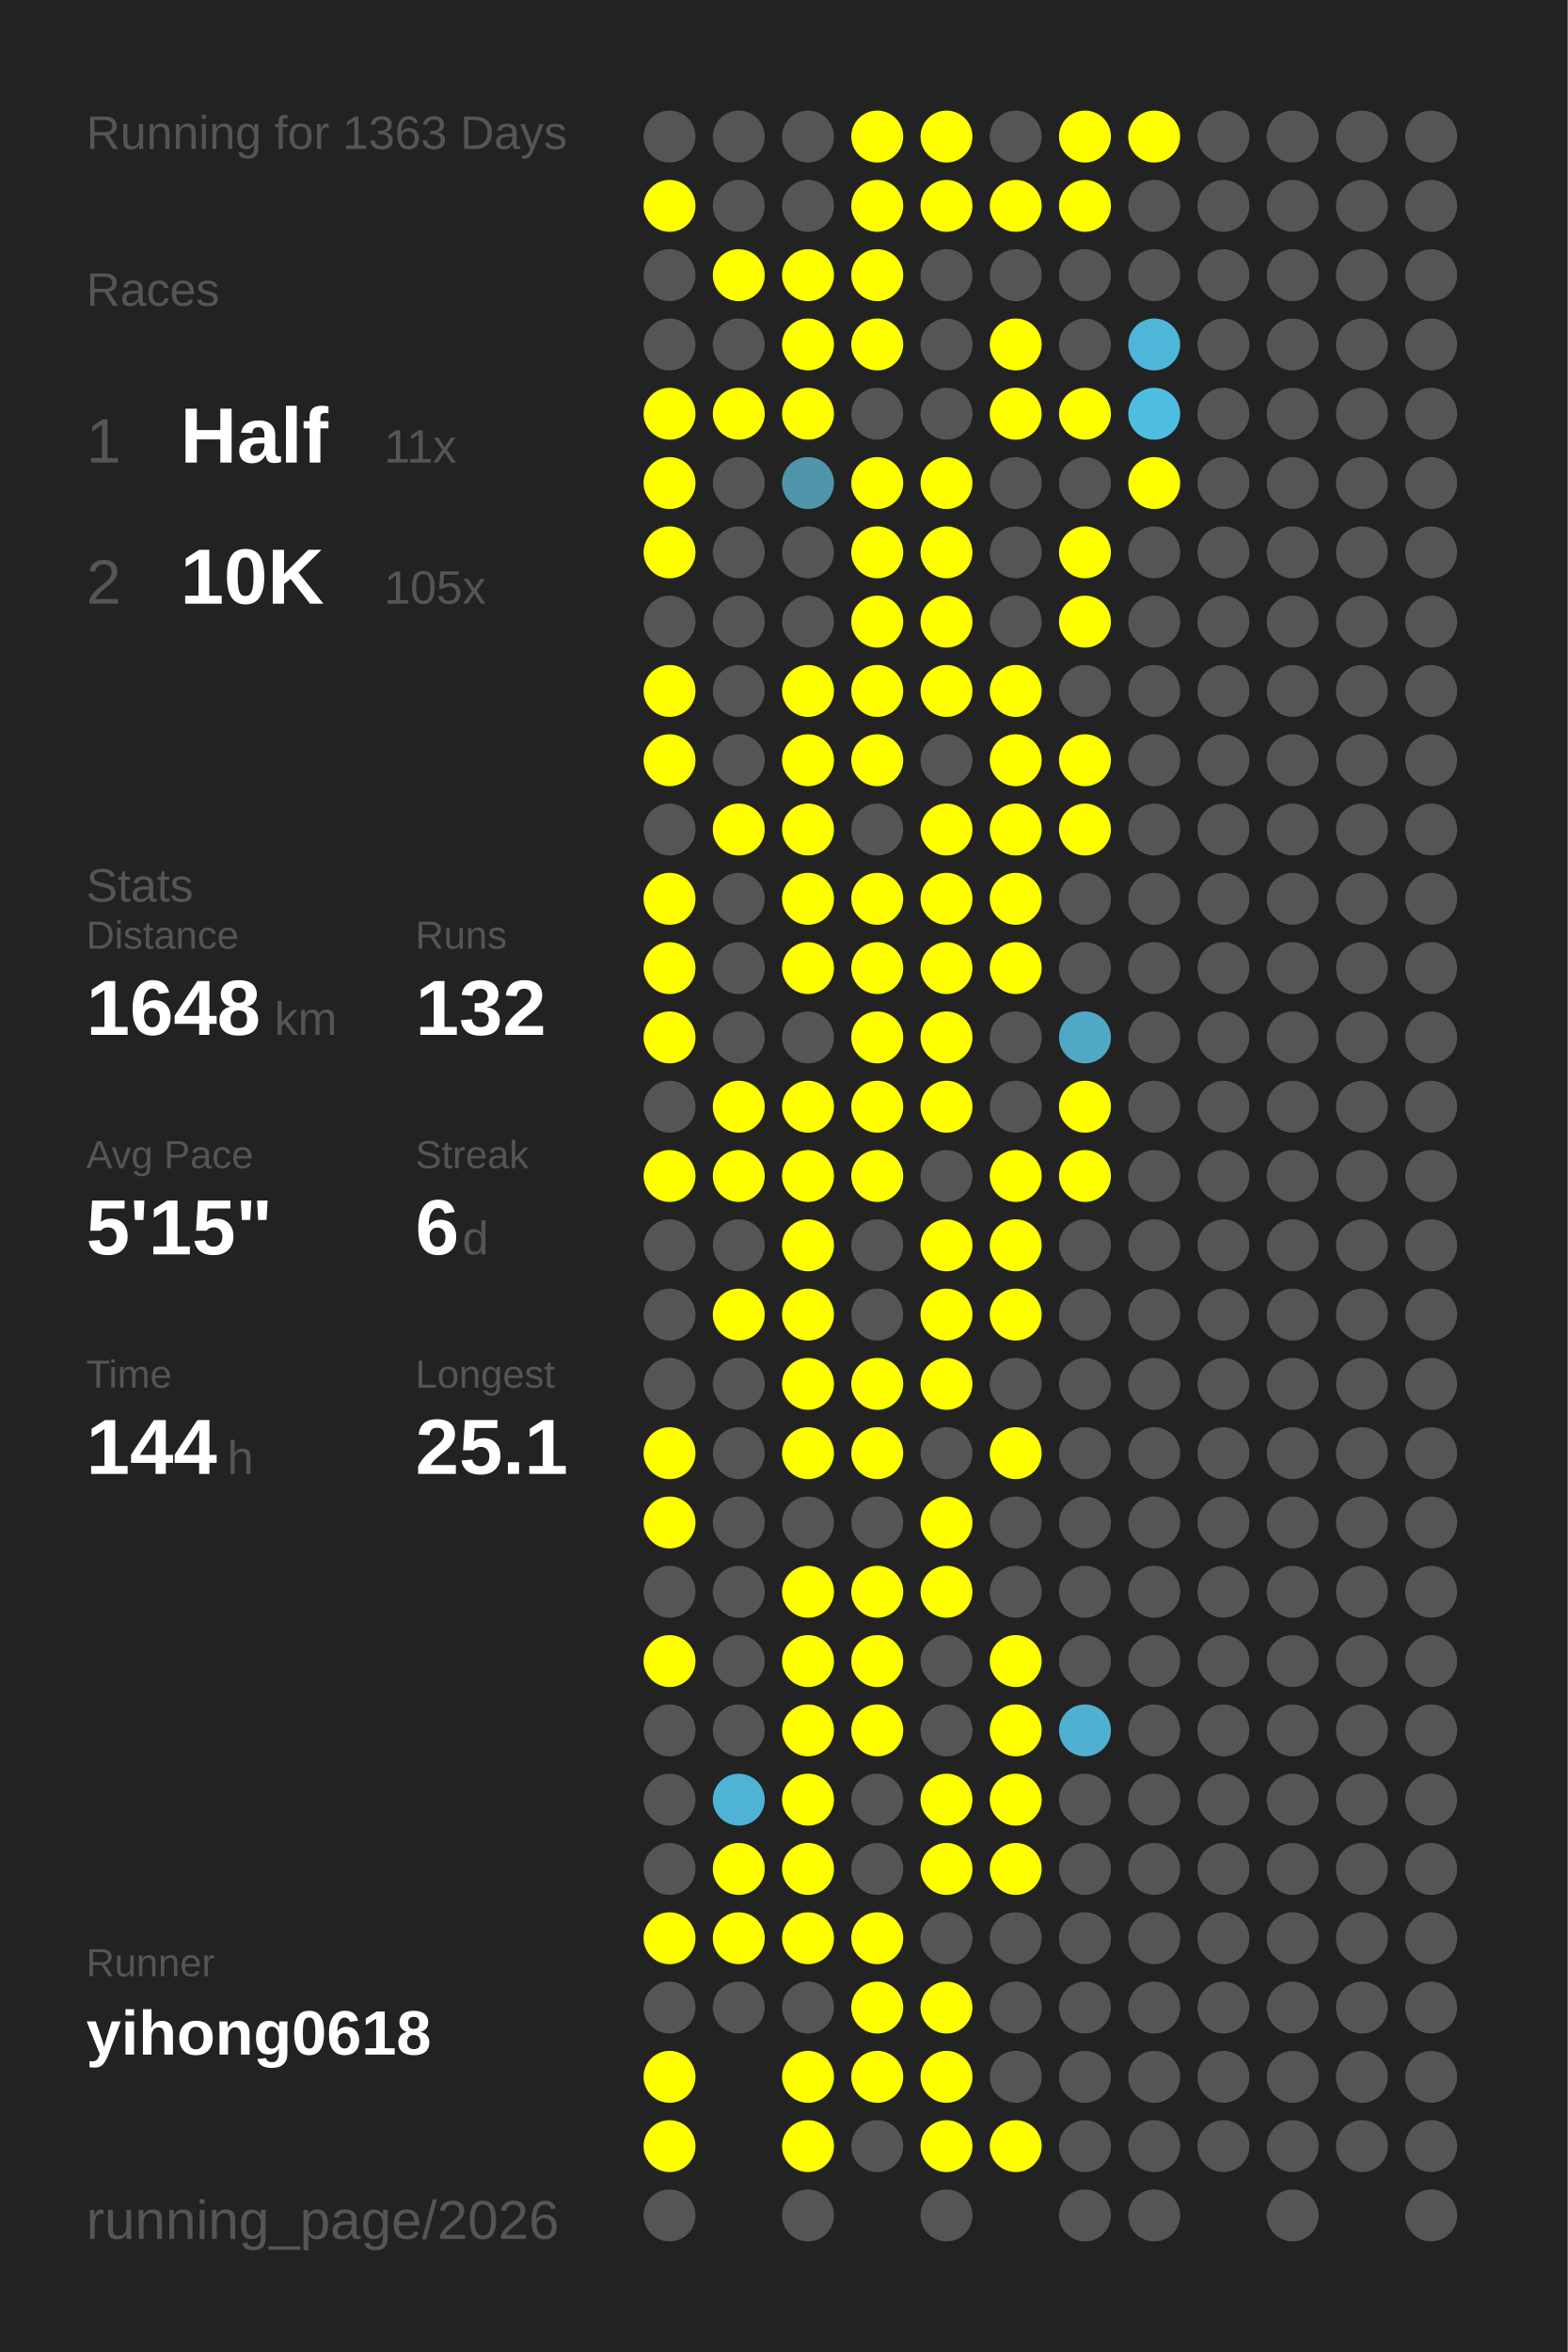
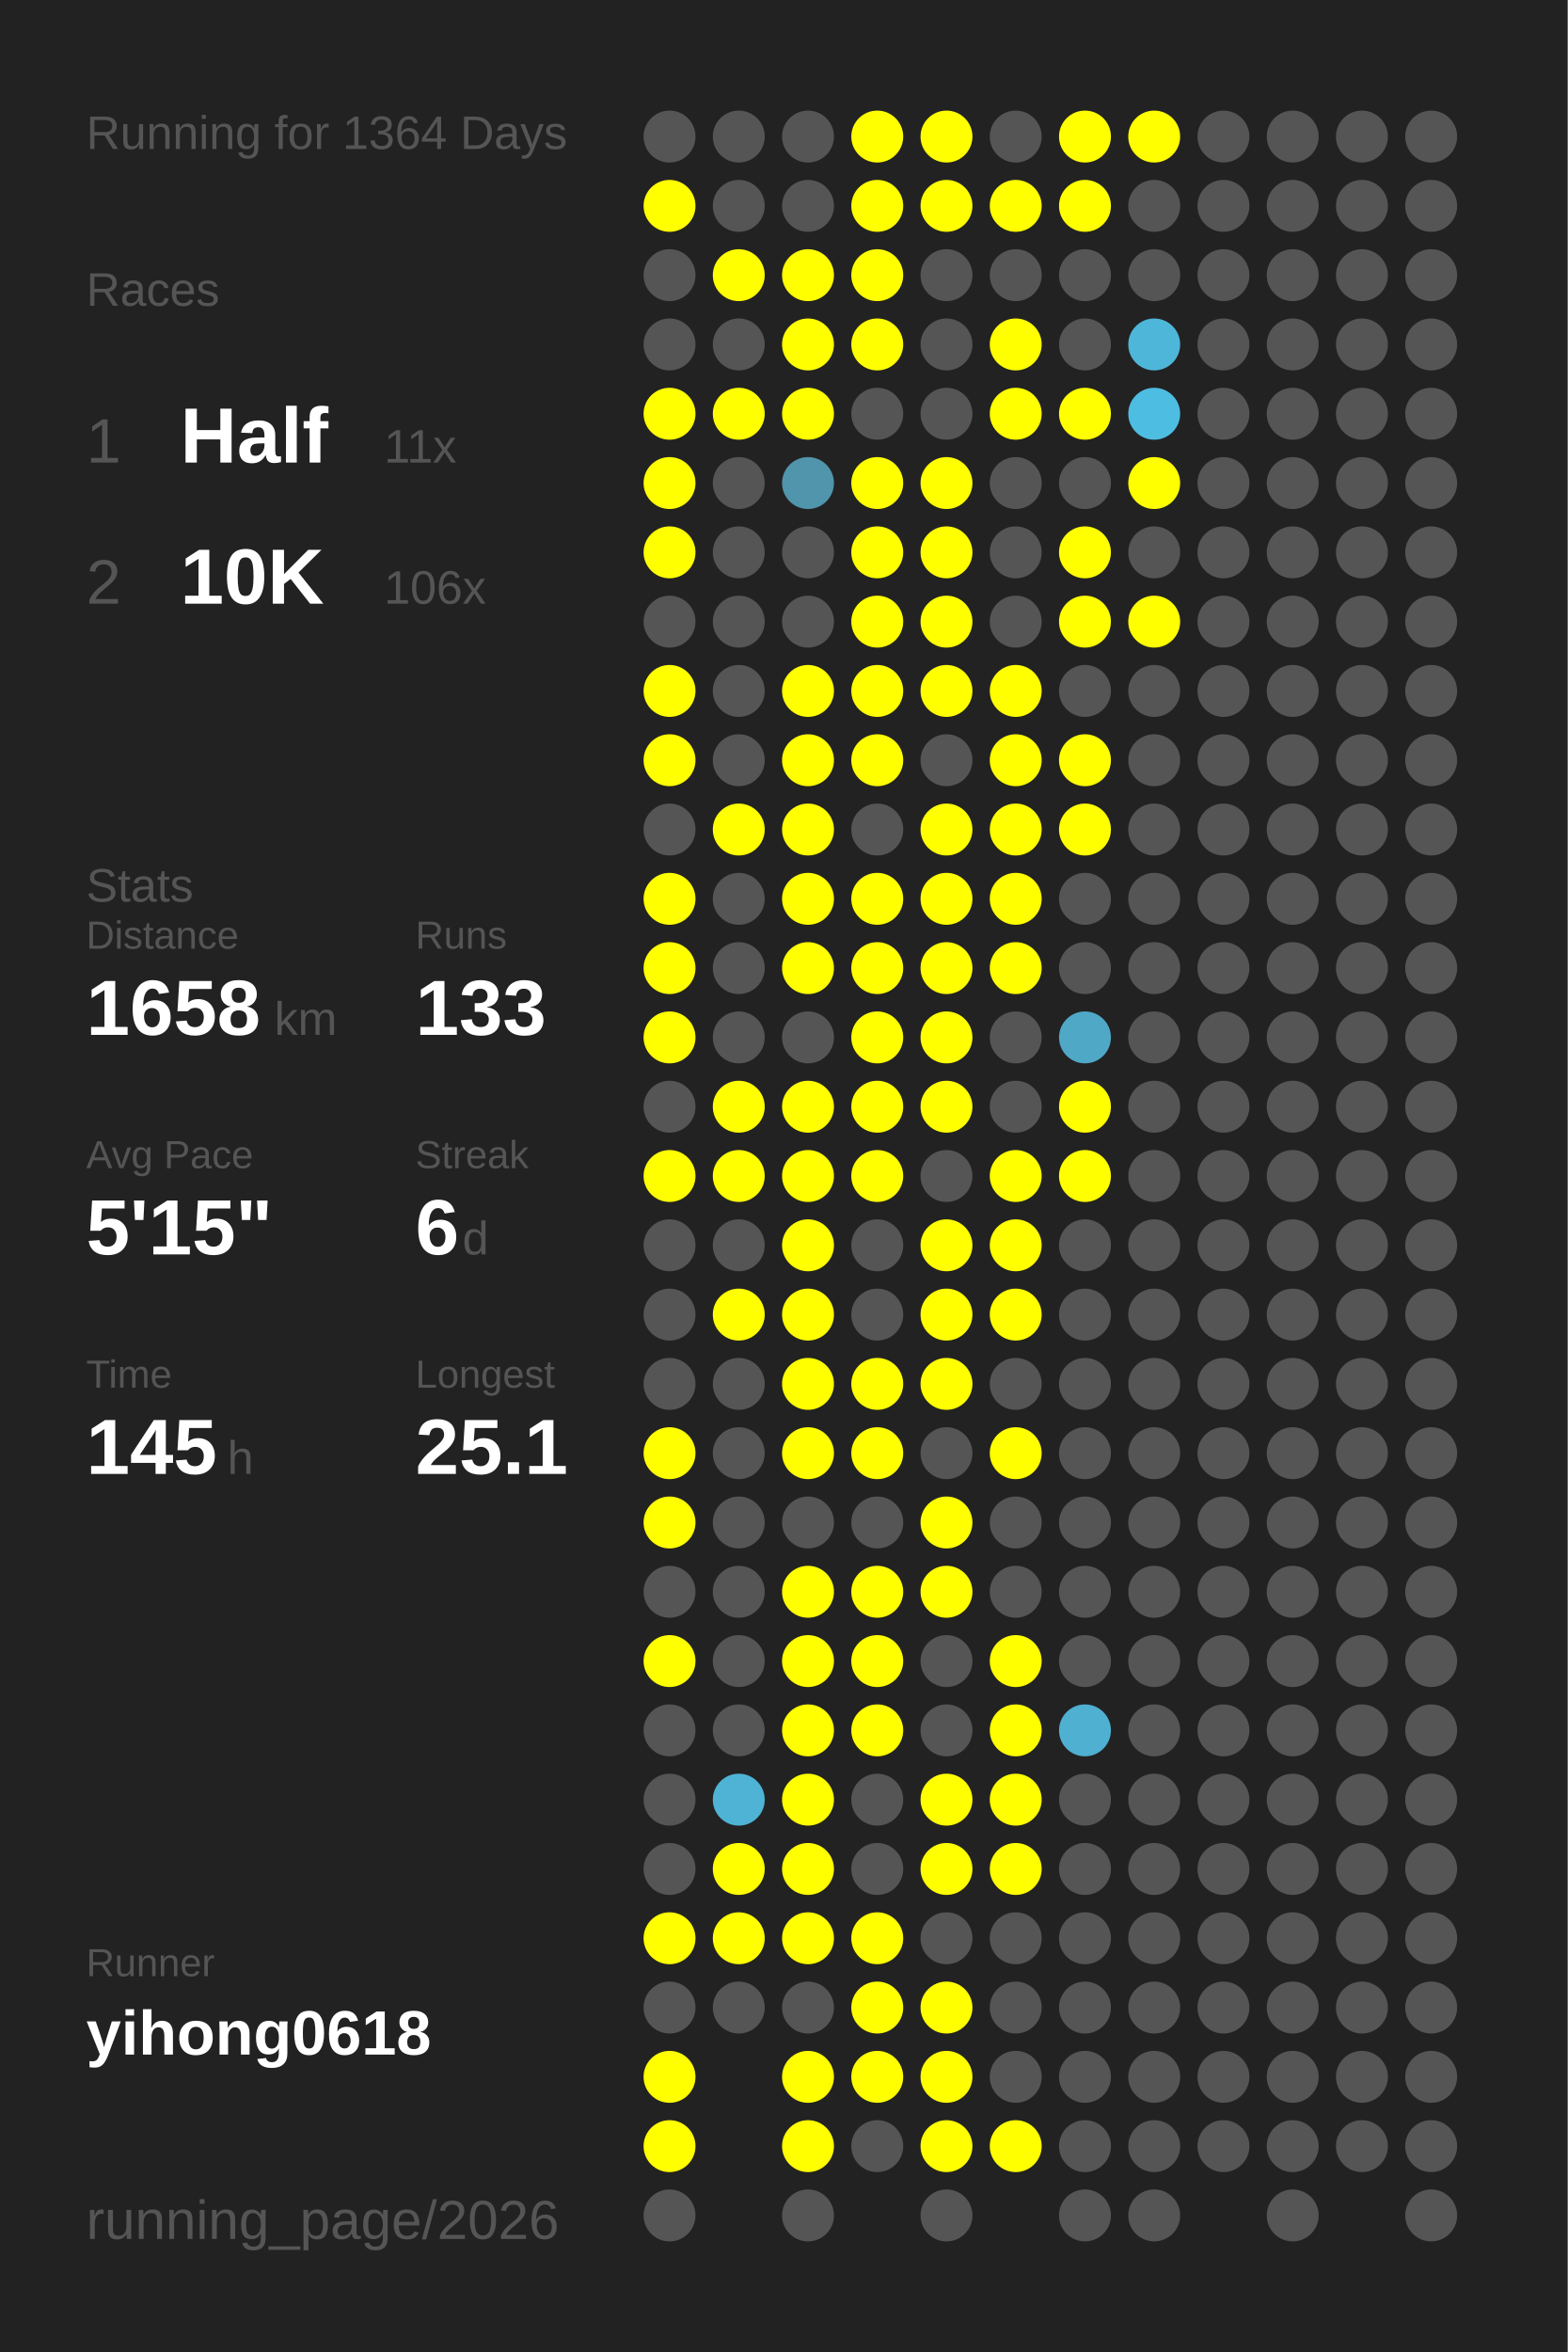
<svg xmlns="http://www.w3.org/2000/svg" baseProfile="full" height="300mm" version="1.1" viewBox="0,0,200,300" width="200mm">
  <defs />
  <rect fill="#222222" height="300" width="200" x="0" y="0" />
-   <text fill="#555555" style="font-size:6px; font-family:Arial;" x="11" y="19">Running for 1363 Days</text>
+   <text fill="#555555" style="font-size:6px; font-family:Arial;" x="11" y="19">Running for 1364 Days</text>
  <text fill="#555555" style="font-size:6px; font-family:Arial;" x="11" y="39">Races</text>
  <text fill="#555555" style="font-size:8px; font-family:Arial;" x="11" y="59">1</text>
  <text fill="#FFFFFF" style="font-size:10px; font-family:Arial; font-weight:bold;" x="23" y="59">Half</text>
  <text fill="#555555" style="font-size:6px; font-family:Arial;" x="49" y="59">11x</text>
  <text fill="#555555" style="font-size:8px; font-family:Arial;" x="11" y="77">2</text>
  <text fill="#FFFFFF" style="font-size:10px; font-family:Arial; font-weight:bold;" x="23" y="77">10K</text>
-   <text fill="#555555" style="font-size:6px; font-family:Arial;" x="49" y="77">105x</text>
+   <text fill="#555555" style="font-size:6px; font-family:Arial;" x="49" y="77">106x</text>
  <text fill="#555555" style="font-size:6px; font-family:Arial;" x="11" y="115">Stats</text>
  <text fill="#555555" style="font-size:5px; font-family:Arial;" x="11" y="121">Distance</text>
-   <text fill="#FFFFFF" style="font-size:10px; font-family:Arial; font-weight:bold;" x="11" y="132">1648</text>
+   <text fill="#FFFFFF" style="font-size:10px; font-family:Arial; font-weight:bold;" x="11" y="132">1658</text>
  <text fill="#555555" style="font-size:6px; font-family:Arial;" x="35" y="132">km</text>
  <text fill="#555555" style="font-size:5px; font-family:Arial;" x="53" y="121">Runs</text>
-   <text fill="#FFFFFF" style="font-size:10px; font-family:Arial; font-weight:bold;" x="53" y="132">132</text>
+   <text fill="#FFFFFF" style="font-size:10px; font-family:Arial; font-weight:bold;" x="53" y="132">133</text>
  <text fill="#555555" style="font-size:5px; font-family:Arial;" x="11" y="149">Avg Pace</text>
  <text fill="#FFFFFF" style="font-size:10px; font-family:Arial; font-weight:bold;" x="11" y="160">5'15"</text>
  <text fill="#555555" style="font-size:5px; font-family:Arial;" x="53" y="149">Streak</text>
  <text fill="#FFFFFF" style="font-size:10px; font-family:Arial; font-weight:bold;" x="53" y="160">6</text>
  <text fill="#555555" style="font-size:6px; font-family:Arial;" x="59" y="160">d</text>
  <text fill="#555555" style="font-size:5px; font-family:Arial;" x="11" y="177">Time</text>
-   <text fill="#FFFFFF" style="font-size:10px; font-family:Arial; font-weight:bold;" x="11" y="188">144</text>
+   <text fill="#FFFFFF" style="font-size:10px; font-family:Arial; font-weight:bold;" x="11" y="188">145</text>
  <text fill="#555555" style="font-size:6px; font-family:Arial;" x="29" y="188">h</text>
  <text fill="#555555" style="font-size:5px; font-family:Arial;" x="53" y="177">Longest</text>
  <text fill="#FFFFFF" style="font-size:10px; font-family:Arial; font-weight:bold;" x="53" y="188">25.1</text>
  <text fill="#555555" style="font-size:5px; font-family:Arial;" x="11" y="252.065">Runner</text>
  <text fill="#FFFFFF" style="font-size:8px; font-family:Arial; font-weight:bold;" x="11" y="262.065">yihong0618</text>
  <text fill="#555555" style="font-size:7px; font-family:Arial;" x="11" y="285.581">running_page/2026</text>
  <circle cx="85.417" cy="17.419" fill="#555555" r="3.312" />
  <circle cx="85.417" cy="26.258" fill="#FFFF00" r="3.312" />
  <circle cx="85.417" cy="35.097" fill="#555555" r="3.312" />
  <circle cx="85.417" cy="43.935" fill="#555555" r="3.312" />
  <circle cx="85.417" cy="52.774" fill="#FFFF00" r="3.312" />
  <circle cx="85.417" cy="61.613" fill="#FFFF00" r="3.312" />
  <circle cx="85.417" cy="70.452" fill="#FFFF00" r="3.312" />
  <circle cx="85.417" cy="79.29" fill="#555555" r="3.312" />
  <circle cx="85.417" cy="88.129" fill="#FFFF00" r="3.312" />
  <circle cx="85.417" cy="96.968" fill="#FFFF00" r="3.312" />
  <circle cx="85.417" cy="105.806" fill="#555555" r="3.312" />
  <circle cx="85.417" cy="114.645" fill="#FFFF00" r="3.312" />
  <circle cx="85.417" cy="123.484" fill="#FFFF00" r="3.312" />
  <circle cx="85.417" cy="132.323" fill="#FFFF00" r="3.312" />
  <circle cx="85.417" cy="141.161" fill="#555555" r="3.312" />
  <circle cx="85.417" cy="150" fill="#FFFF00" r="3.312" />
  <circle cx="85.417" cy="158.839" fill="#555555" r="3.312" />
  <circle cx="85.417" cy="167.677" fill="#555555" r="3.312" />
  <circle cx="85.417" cy="176.516" fill="#555555" r="3.312" />
  <circle cx="85.417" cy="185.355" fill="#FFFF00" r="3.312" />
  <circle cx="85.417" cy="194.194" fill="#FFFF00" r="3.312" />
  <circle cx="85.417" cy="203.032" fill="#555555" r="3.312" />
  <circle cx="85.417" cy="211.871" fill="#FFFF00" r="3.312" />
  <circle cx="85.417" cy="220.71" fill="#555555" r="3.312" />
  <circle cx="85.417" cy="229.548" fill="#555555" r="3.312" />
  <circle cx="85.417" cy="238.387" fill="#555555" r="3.312" />
  <circle cx="85.417" cy="247.226" fill="#FFFF00" r="3.312" />
  <circle cx="85.417" cy="256.065" fill="#555555" r="3.312" />
  <circle cx="85.417" cy="264.903" fill="#FFFF00" r="3.312" />
  <circle cx="85.417" cy="273.742" fill="#FFFF00" r="3.312" />
  <circle cx="85.417" cy="282.581" fill="#555555" r="3.312" />
  <circle cx="94.25" cy="17.419" fill="#555555" r="3.312" />
  <circle cx="94.25" cy="26.258" fill="#555555" r="3.312" />
  <circle cx="94.25" cy="35.097" fill="#FFFF00" r="3.312" />
  <circle cx="94.25" cy="43.935" fill="#555555" r="3.312" />
  <circle cx="94.25" cy="52.774" fill="#FFFF00" r="3.312" />
  <circle cx="94.25" cy="61.613" fill="#555555" r="3.312" />
  <circle cx="94.25" cy="70.452" fill="#555555" r="3.312" />
  <circle cx="94.25" cy="79.29" fill="#555555" r="3.312" />
  <circle cx="94.25" cy="88.129" fill="#555555" r="3.312" />
  <circle cx="94.25" cy="96.968" fill="#555555" r="3.312" />
  <circle cx="94.25" cy="105.806" fill="#FFFF00" r="3.312" />
  <circle cx="94.25" cy="114.645" fill="#555555" r="3.312" />
  <circle cx="94.25" cy="123.484" fill="#555555" r="3.312" />
  <circle cx="94.25" cy="132.323" fill="#555555" r="3.312" />
  <circle cx="94.25" cy="141.161" fill="#FFFF00" r="3.312" />
  <circle cx="94.25" cy="150" fill="#FFFF00" r="3.312" />
  <circle cx="94.25" cy="158.839" fill="#555555" r="3.312" />
  <circle cx="94.25" cy="167.677" fill="#FFFF00" r="3.312" />
  <circle cx="94.25" cy="176.516" fill="#555555" r="3.312" />
  <circle cx="94.25" cy="185.355" fill="#555555" r="3.312" />
  <circle cx="94.25" cy="194.194" fill="#555555" r="3.312" />
  <circle cx="94.25" cy="203.032" fill="#555555" r="3.312" />
  <circle cx="94.25" cy="211.871" fill="#555555" r="3.312" />
  <circle cx="94.25" cy="220.71" fill="#555555" r="3.312" />
  <circle cx="94.25" cy="229.548" fill="#4eb3d5" r="3.312" />
  <circle cx="94.25" cy="238.387" fill="#FFFF00" r="3.312" />
  <circle cx="94.25" cy="247.226" fill="#FFFF00" r="3.312" />
  <circle cx="94.25" cy="256.065" fill="#555555" r="3.312" />
  <circle cx="103.083" cy="17.419" fill="#555555" r="3.312" />
  <circle cx="103.083" cy="26.258" fill="#555555" r="3.312" />
  <circle cx="103.083" cy="35.097" fill="#FFFF00" r="3.312" />
  <circle cx="103.083" cy="43.935" fill="#FFFF00" r="3.312" />
  <circle cx="103.083" cy="52.774" fill="#FFFF00" r="3.312" />
  <circle cx="103.083" cy="61.613" fill="#5095ac" r="3.312" />
  <circle cx="103.083" cy="70.452" fill="#555555" r="3.312" />
  <circle cx="103.083" cy="79.29" fill="#555555" r="3.312" />
  <circle cx="103.083" cy="88.129" fill="#FFFF00" r="3.312" />
  <circle cx="103.083" cy="96.968" fill="#FFFF00" r="3.312" />
  <circle cx="103.083" cy="105.806" fill="#FFFF00" r="3.312" />
  <circle cx="103.083" cy="114.645" fill="#FFFF00" r="3.312" />
  <circle cx="103.083" cy="123.484" fill="#FFFF00" r="3.312" />
  <circle cx="103.083" cy="132.323" fill="#555555" r="3.312" />
  <circle cx="103.083" cy="141.161" fill="#FFFF00" r="3.312" />
  <circle cx="103.083" cy="150" fill="#FFFF00" r="3.312" />
  <circle cx="103.083" cy="158.839" fill="#FFFF00" r="3.312" />
  <circle cx="103.083" cy="167.677" fill="#FFFF00" r="3.312" />
  <circle cx="103.083" cy="176.516" fill="#FFFF00" r="3.312" />
  <circle cx="103.083" cy="185.355" fill="#FFFF00" r="3.312" />
  <circle cx="103.083" cy="194.194" fill="#555555" r="3.312" />
  <circle cx="103.083" cy="203.032" fill="#FFFF00" r="3.312" />
  <circle cx="103.083" cy="211.871" fill="#FFFF00" r="3.312" />
  <circle cx="103.083" cy="220.71" fill="#FFFF00" r="3.312" />
  <circle cx="103.083" cy="229.548" fill="#FFFF00" r="3.312" />
  <circle cx="103.083" cy="238.387" fill="#FFFF00" r="3.312" />
  <circle cx="103.083" cy="247.226" fill="#FFFF00" r="3.312" />
  <circle cx="103.083" cy="256.065" fill="#555555" r="3.312" />
  <circle cx="103.083" cy="264.903" fill="#FFFF00" r="3.312" />
  <circle cx="103.083" cy="273.742" fill="#FFFF00" r="3.312" />
  <circle cx="103.083" cy="282.581" fill="#555555" r="3.312" />
  <circle cx="111.917" cy="17.419" fill="#FFFF00" r="3.312" />
  <circle cx="111.917" cy="26.258" fill="#FFFF00" r="3.312" />
  <circle cx="111.917" cy="35.097" fill="#FFFF00" r="3.312" />
  <circle cx="111.917" cy="43.935" fill="#FFFF00" r="3.312" />
  <circle cx="111.917" cy="52.774" fill="#555555" r="3.312" />
  <circle cx="111.917" cy="61.613" fill="#FFFF00" r="3.312" />
  <circle cx="111.917" cy="70.452" fill="#FFFF00" r="3.312" />
  <circle cx="111.917" cy="79.29" fill="#FFFF00" r="3.312" />
  <circle cx="111.917" cy="88.129" fill="#FFFF00" r="3.312" />
  <circle cx="111.917" cy="96.968" fill="#FFFF00" r="3.312" />
  <circle cx="111.917" cy="105.806" fill="#555555" r="3.312" />
  <circle cx="111.917" cy="114.645" fill="#FFFF00" r="3.312" />
  <circle cx="111.917" cy="123.484" fill="#FFFF00" r="3.312" />
  <circle cx="111.917" cy="132.323" fill="#FFFF00" r="3.312" />
  <circle cx="111.917" cy="141.161" fill="#FFFF00" r="3.312" />
  <circle cx="111.917" cy="150" fill="#FFFF00" r="3.312" />
  <circle cx="111.917" cy="158.839" fill="#555555" r="3.312" />
  <circle cx="111.917" cy="167.677" fill="#555555" r="3.312" />
  <circle cx="111.917" cy="176.516" fill="#FFFF00" r="3.312" />
  <circle cx="111.917" cy="185.355" fill="#FFFF00" r="3.312" />
  <circle cx="111.917" cy="194.194" fill="#555555" r="3.312" />
  <circle cx="111.917" cy="203.032" fill="#FFFF00" r="3.312" />
  <circle cx="111.917" cy="211.871" fill="#FFFF00" r="3.312" />
  <circle cx="111.917" cy="220.71" fill="#FFFF00" r="3.312" />
  <circle cx="111.917" cy="229.548" fill="#555555" r="3.312" />
  <circle cx="111.917" cy="238.387" fill="#555555" r="3.312" />
  <circle cx="111.917" cy="247.226" fill="#FFFF00" r="3.312" />
  <circle cx="111.917" cy="256.065" fill="#FFFF00" r="3.312" />
  <circle cx="111.917" cy="264.903" fill="#FFFF00" r="3.312" />
  <circle cx="111.917" cy="273.742" fill="#555555" r="3.312" />
  <circle cx="120.75" cy="17.419" fill="#FFFF00" r="3.312" />
  <circle cx="120.75" cy="26.258" fill="#FFFF00" r="3.312" />
  <circle cx="120.75" cy="35.097" fill="#555555" r="3.312" />
  <circle cx="120.75" cy="43.935" fill="#555555" r="3.312" />
  <circle cx="120.75" cy="52.774" fill="#555555" r="3.312" />
  <circle cx="120.75" cy="61.613" fill="#FFFF00" r="3.312" />
  <circle cx="120.75" cy="70.452" fill="#FFFF00" r="3.312" />
  <circle cx="120.75" cy="79.29" fill="#FFFF00" r="3.312" />
  <circle cx="120.75" cy="88.129" fill="#FFFF00" r="3.312" />
  <circle cx="120.75" cy="96.968" fill="#555555" r="3.312" />
  <circle cx="120.75" cy="105.806" fill="#FFFF00" r="3.312" />
  <circle cx="120.75" cy="114.645" fill="#FFFF00" r="3.312" />
  <circle cx="120.75" cy="123.484" fill="#FFFF00" r="3.312" />
  <circle cx="120.75" cy="132.323" fill="#FFFF00" r="3.312" />
  <circle cx="120.75" cy="141.161" fill="#FFFF00" r="3.312" />
  <circle cx="120.75" cy="150" fill="#555555" r="3.312" />
  <circle cx="120.75" cy="158.839" fill="#FFFF00" r="3.312" />
  <circle cx="120.75" cy="167.677" fill="#FFFF00" r="3.312" />
  <circle cx="120.75" cy="176.516" fill="#FFFF00" r="3.312" />
  <circle cx="120.75" cy="185.355" fill="#555555" r="3.312" />
  <circle cx="120.75" cy="194.194" fill="#FFFF00" r="3.312" />
  <circle cx="120.75" cy="203.032" fill="#FFFF00" r="3.312" />
  <circle cx="120.75" cy="211.871" fill="#555555" r="3.312" />
  <circle cx="120.75" cy="220.71" fill="#555555" r="3.312" />
  <circle cx="120.75" cy="229.548" fill="#FFFF00" r="3.312" />
  <circle cx="120.75" cy="238.387" fill="#FFFF00" r="3.312" />
  <circle cx="120.75" cy="247.226" fill="#555555" r="3.312" />
  <circle cx="120.75" cy="256.065" fill="#FFFF00" r="3.312" />
  <circle cx="120.75" cy="264.903" fill="#FFFF00" r="3.312" />
  <circle cx="120.75" cy="273.742" fill="#FFFF00" r="3.312" />
  <circle cx="120.75" cy="282.581" fill="#555555" r="3.312" />
  <circle cx="129.583" cy="17.419" fill="#555555" r="3.312" />
  <circle cx="129.583" cy="26.258" fill="#FFFF00" r="3.312" />
  <circle cx="129.583" cy="35.097" fill="#555555" r="3.312" />
  <circle cx="129.583" cy="43.935" fill="#FFFF00" r="3.312" />
  <circle cx="129.583" cy="52.774" fill="#FFFF00" r="3.312" />
  <circle cx="129.583" cy="61.613" fill="#555555" r="3.312" />
  <circle cx="129.583" cy="70.452" fill="#555555" r="3.312" />
  <circle cx="129.583" cy="79.29" fill="#555555" r="3.312" />
  <circle cx="129.583" cy="88.129" fill="#FFFF00" r="3.312" />
  <circle cx="129.583" cy="96.968" fill="#FFFF00" r="3.312" />
  <circle cx="129.583" cy="105.806" fill="#FFFF00" r="3.312" />
  <circle cx="129.583" cy="114.645" fill="#FFFF00" r="3.312" />
  <circle cx="129.583" cy="123.484" fill="#FFFF00" r="3.312" />
  <circle cx="129.583" cy="132.323" fill="#555555" r="3.312" />
  <circle cx="129.583" cy="141.161" fill="#555555" r="3.312" />
  <circle cx="129.583" cy="150" fill="#FFFF00" r="3.312" />
  <circle cx="129.583" cy="158.839" fill="#FFFF00" r="3.312" />
  <circle cx="129.583" cy="167.677" fill="#FFFF00" r="3.312" />
  <circle cx="129.583" cy="176.516" fill="#555555" r="3.312" />
  <circle cx="129.583" cy="185.355" fill="#FFFF00" r="3.312" />
  <circle cx="129.583" cy="194.194" fill="#555555" r="3.312" />
  <circle cx="129.583" cy="203.032" fill="#555555" r="3.312" />
  <circle cx="129.583" cy="211.871" fill="#FFFF00" r="3.312" />
  <circle cx="129.583" cy="220.71" fill="#FFFF00" r="3.312" />
  <circle cx="129.583" cy="229.548" fill="#FFFF00" r="3.312" />
  <circle cx="129.583" cy="238.387" fill="#FFFF00" r="3.312" />
  <circle cx="129.583" cy="247.226" fill="#555555" r="3.312" />
  <circle cx="129.583" cy="256.065" fill="#555555" r="3.312" />
  <circle cx="129.583" cy="264.903" fill="#555555" r="3.312" />
  <circle cx="129.583" cy="273.742" fill="#FFFF00" r="3.312" />
  <circle cx="138.417" cy="17.419" fill="#FFFF00" r="3.312" />
  <circle cx="138.417" cy="26.258" fill="#FFFF00" r="3.312" />
  <circle cx="138.417" cy="35.097" fill="#555555" r="3.312" />
  <circle cx="138.417" cy="43.935" fill="#555555" r="3.312" />
  <circle cx="138.417" cy="52.774" fill="#FFFF00" r="3.312" />
  <circle cx="138.417" cy="61.613" fill="#555555" r="3.312" />
  <circle cx="138.417" cy="70.452" fill="#FFFF00" r="3.312" />
  <circle cx="138.417" cy="79.29" fill="#FFFF00" r="3.312" />
  <circle cx="138.417" cy="88.129" fill="#555555" r="3.312" />
  <circle cx="138.417" cy="96.968" fill="#FFFF00" r="3.312" />
  <circle cx="138.417" cy="105.806" fill="#FFFF00" r="3.312" />
  <circle cx="138.417" cy="114.645" fill="#555555" r="3.312" />
  <circle cx="138.417" cy="123.484" fill="#555555" r="3.312" />
  <circle cx="138.417" cy="132.323" fill="#4fa8c6" r="3.312" />
  <circle cx="138.417" cy="141.161" fill="#FFFF00" r="3.312" />
  <circle cx="138.417" cy="150" fill="#FFFF00" r="3.312" />
  <circle cx="138.417" cy="158.839" fill="#555555" r="3.312" />
  <circle cx="138.417" cy="167.677" fill="#555555" r="3.312" />
  <circle cx="138.417" cy="176.516" fill="#555555" r="3.312" />
  <circle cx="138.417" cy="185.355" fill="#555555" r="3.312" />
  <circle cx="138.417" cy="194.194" fill="#555555" r="3.312" />
  <circle cx="138.417" cy="203.032" fill="#555555" r="3.312" />
  <circle cx="138.417" cy="211.871" fill="#555555" r="3.312" />
  <circle cx="138.417" cy="220.71" fill="#4fb0d1" r="3.312" />
  <circle cx="138.417" cy="229.548" fill="#555555" r="3.312" />
  <circle cx="138.417" cy="238.387" fill="#555555" r="3.312" />
  <circle cx="138.417" cy="247.226" fill="#555555" r="3.312" />
  <circle cx="138.417" cy="256.065" fill="#555555" r="3.312" />
  <circle cx="138.417" cy="264.903" fill="#555555" r="3.312" />
  <circle cx="138.417" cy="273.742" fill="#555555" r="3.312" />
  <circle cx="138.417" cy="282.581" fill="#555555" r="3.312" />
  <circle cx="147.25" cy="17.419" fill="#FFFF00" r="3.312" />
  <circle cx="147.25" cy="26.258" fill="#555555" r="3.312" />
  <circle cx="147.25" cy="35.097" fill="#555555" r="3.312" />
  <circle cx="147.25" cy="43.935" fill="#4eb6d9" r="3.312" />
  <circle cx="147.25" cy="52.774" fill="#4ebde2" r="3.312" />
  <circle cx="147.25" cy="61.613" fill="#FFFF00" r="3.312" />
  <circle cx="147.25" cy="70.452" fill="#555555" r="3.312" />
-   <circle cx="147.25" cy="79.29" fill="#555555" r="3.312" />
+   <circle cx="147.25" cy="79.29" fill="#FFFF00" r="3.312" />
  <circle cx="147.25" cy="88.129" fill="#555555" r="3.312" />
  <circle cx="147.25" cy="96.968" fill="#555555" r="3.312" />
  <circle cx="147.25" cy="105.806" fill="#555555" r="3.312" />
  <circle cx="147.25" cy="114.645" fill="#555555" r="3.312" />
  <circle cx="147.25" cy="123.484" fill="#555555" r="3.312" />
  <circle cx="147.25" cy="132.323" fill="#555555" r="3.312" />
  <circle cx="147.25" cy="141.161" fill="#555555" r="3.312" />
  <circle cx="147.25" cy="150" fill="#555555" r="3.312" />
  <circle cx="147.25" cy="158.839" fill="#555555" r="3.312" />
  <circle cx="147.25" cy="167.677" fill="#555555" r="3.312" />
  <circle cx="147.25" cy="176.516" fill="#555555" r="3.312" />
  <circle cx="147.25" cy="185.355" fill="#555555" r="3.312" />
  <circle cx="147.25" cy="194.194" fill="#555555" r="3.312" />
  <circle cx="147.25" cy="203.032" fill="#555555" r="3.312" />
  <circle cx="147.25" cy="211.871" fill="#555555" r="3.312" />
  <circle cx="147.25" cy="220.71" fill="#555555" r="3.312" />
  <circle cx="147.25" cy="229.548" fill="#555555" r="3.312" />
  <circle cx="147.25" cy="238.387" fill="#555555" r="3.312" />
  <circle cx="147.25" cy="247.226" fill="#555555" r="3.312" />
  <circle cx="147.25" cy="256.065" fill="#555555" r="3.312" />
  <circle cx="147.25" cy="264.903" fill="#555555" r="3.312" />
  <circle cx="147.25" cy="273.742" fill="#555555" r="3.312" />
  <circle cx="147.25" cy="282.581" fill="#555555" r="3.312" />
  <circle cx="156.083" cy="17.419" fill="#555555" r="3.312" />
  <circle cx="156.083" cy="26.258" fill="#555555" r="3.312" />
  <circle cx="156.083" cy="35.097" fill="#555555" r="3.312" />
  <circle cx="156.083" cy="43.935" fill="#555555" r="3.312" />
  <circle cx="156.083" cy="52.774" fill="#555555" r="3.312" />
  <circle cx="156.083" cy="61.613" fill="#555555" r="3.312" />
  <circle cx="156.083" cy="70.452" fill="#555555" r="3.312" />
  <circle cx="156.083" cy="79.29" fill="#555555" r="3.312" />
  <circle cx="156.083" cy="88.129" fill="#555555" r="3.312" />
  <circle cx="156.083" cy="96.968" fill="#555555" r="3.312" />
  <circle cx="156.083" cy="105.806" fill="#555555" r="3.312" />
  <circle cx="156.083" cy="114.645" fill="#555555" r="3.312" />
  <circle cx="156.083" cy="123.484" fill="#555555" r="3.312" />
  <circle cx="156.083" cy="132.323" fill="#555555" r="3.312" />
  <circle cx="156.083" cy="141.161" fill="#555555" r="3.312" />
  <circle cx="156.083" cy="150" fill="#555555" r="3.312" />
  <circle cx="156.083" cy="158.839" fill="#555555" r="3.312" />
  <circle cx="156.083" cy="167.677" fill="#555555" r="3.312" />
  <circle cx="156.083" cy="176.516" fill="#555555" r="3.312" />
  <circle cx="156.083" cy="185.355" fill="#555555" r="3.312" />
  <circle cx="156.083" cy="194.194" fill="#555555" r="3.312" />
  <circle cx="156.083" cy="203.032" fill="#555555" r="3.312" />
  <circle cx="156.083" cy="211.871" fill="#555555" r="3.312" />
  <circle cx="156.083" cy="220.71" fill="#555555" r="3.312" />
  <circle cx="156.083" cy="229.548" fill="#555555" r="3.312" />
  <circle cx="156.083" cy="238.387" fill="#555555" r="3.312" />
  <circle cx="156.083" cy="247.226" fill="#555555" r="3.312" />
  <circle cx="156.083" cy="256.065" fill="#555555" r="3.312" />
  <circle cx="156.083" cy="264.903" fill="#555555" r="3.312" />
  <circle cx="156.083" cy="273.742" fill="#555555" r="3.312" />
  <circle cx="164.917" cy="17.419" fill="#555555" r="3.312" />
  <circle cx="164.917" cy="26.258" fill="#555555" r="3.312" />
  <circle cx="164.917" cy="35.097" fill="#555555" r="3.312" />
  <circle cx="164.917" cy="43.935" fill="#555555" r="3.312" />
  <circle cx="164.917" cy="52.774" fill="#555555" r="3.312" />
  <circle cx="164.917" cy="61.613" fill="#555555" r="3.312" />
  <circle cx="164.917" cy="70.452" fill="#555555" r="3.312" />
  <circle cx="164.917" cy="79.29" fill="#555555" r="3.312" />
  <circle cx="164.917" cy="88.129" fill="#555555" r="3.312" />
  <circle cx="164.917" cy="96.968" fill="#555555" r="3.312" />
  <circle cx="164.917" cy="105.806" fill="#555555" r="3.312" />
  <circle cx="164.917" cy="114.645" fill="#555555" r="3.312" />
  <circle cx="164.917" cy="123.484" fill="#555555" r="3.312" />
  <circle cx="164.917" cy="132.323" fill="#555555" r="3.312" />
  <circle cx="164.917" cy="141.161" fill="#555555" r="3.312" />
  <circle cx="164.917" cy="150" fill="#555555" r="3.312" />
  <circle cx="164.917" cy="158.839" fill="#555555" r="3.312" />
  <circle cx="164.917" cy="167.677" fill="#555555" r="3.312" />
  <circle cx="164.917" cy="176.516" fill="#555555" r="3.312" />
  <circle cx="164.917" cy="185.355" fill="#555555" r="3.312" />
  <circle cx="164.917" cy="194.194" fill="#555555" r="3.312" />
  <circle cx="164.917" cy="203.032" fill="#555555" r="3.312" />
  <circle cx="164.917" cy="211.871" fill="#555555" r="3.312" />
  <circle cx="164.917" cy="220.71" fill="#555555" r="3.312" />
  <circle cx="164.917" cy="229.548" fill="#555555" r="3.312" />
  <circle cx="164.917" cy="238.387" fill="#555555" r="3.312" />
  <circle cx="164.917" cy="247.226" fill="#555555" r="3.312" />
  <circle cx="164.917" cy="256.065" fill="#555555" r="3.312" />
  <circle cx="164.917" cy="264.903" fill="#555555" r="3.312" />
  <circle cx="164.917" cy="273.742" fill="#555555" r="3.312" />
  <circle cx="164.917" cy="282.581" fill="#555555" r="3.312" />
  <circle cx="173.75" cy="17.419" fill="#555555" r="3.312" />
  <circle cx="173.75" cy="26.258" fill="#555555" r="3.312" />
  <circle cx="173.75" cy="35.097" fill="#555555" r="3.312" />
  <circle cx="173.75" cy="43.935" fill="#555555" r="3.312" />
  <circle cx="173.75" cy="52.774" fill="#555555" r="3.312" />
  <circle cx="173.75" cy="61.613" fill="#555555" r="3.312" />
  <circle cx="173.75" cy="70.452" fill="#555555" r="3.312" />
  <circle cx="173.75" cy="79.29" fill="#555555" r="3.312" />
  <circle cx="173.75" cy="88.129" fill="#555555" r="3.312" />
  <circle cx="173.75" cy="96.968" fill="#555555" r="3.312" />
  <circle cx="173.75" cy="105.806" fill="#555555" r="3.312" />
  <circle cx="173.75" cy="114.645" fill="#555555" r="3.312" />
  <circle cx="173.75" cy="123.484" fill="#555555" r="3.312" />
  <circle cx="173.75" cy="132.323" fill="#555555" r="3.312" />
  <circle cx="173.75" cy="141.161" fill="#555555" r="3.312" />
  <circle cx="173.75" cy="150" fill="#555555" r="3.312" />
  <circle cx="173.75" cy="158.839" fill="#555555" r="3.312" />
  <circle cx="173.75" cy="167.677" fill="#555555" r="3.312" />
  <circle cx="173.75" cy="176.516" fill="#555555" r="3.312" />
  <circle cx="173.75" cy="185.355" fill="#555555" r="3.312" />
  <circle cx="173.75" cy="194.194" fill="#555555" r="3.312" />
  <circle cx="173.75" cy="203.032" fill="#555555" r="3.312" />
  <circle cx="173.75" cy="211.871" fill="#555555" r="3.312" />
  <circle cx="173.75" cy="220.71" fill="#555555" r="3.312" />
  <circle cx="173.75" cy="229.548" fill="#555555" r="3.312" />
  <circle cx="173.75" cy="238.387" fill="#555555" r="3.312" />
  <circle cx="173.75" cy="247.226" fill="#555555" r="3.312" />
  <circle cx="173.75" cy="256.065" fill="#555555" r="3.312" />
  <circle cx="173.75" cy="264.903" fill="#555555" r="3.312" />
  <circle cx="173.75" cy="273.742" fill="#555555" r="3.312" />
  <circle cx="182.583" cy="17.419" fill="#555555" r="3.312" />
  <circle cx="182.583" cy="26.258" fill="#555555" r="3.312" />
  <circle cx="182.583" cy="35.097" fill="#555555" r="3.312" />
  <circle cx="182.583" cy="43.935" fill="#555555" r="3.312" />
  <circle cx="182.583" cy="52.774" fill="#555555" r="3.312" />
  <circle cx="182.583" cy="61.613" fill="#555555" r="3.312" />
  <circle cx="182.583" cy="70.452" fill="#555555" r="3.312" />
  <circle cx="182.583" cy="79.29" fill="#555555" r="3.312" />
  <circle cx="182.583" cy="88.129" fill="#555555" r="3.312" />
  <circle cx="182.583" cy="96.968" fill="#555555" r="3.312" />
  <circle cx="182.583" cy="105.806" fill="#555555" r="3.312" />
  <circle cx="182.583" cy="114.645" fill="#555555" r="3.312" />
  <circle cx="182.583" cy="123.484" fill="#555555" r="3.312" />
  <circle cx="182.583" cy="132.323" fill="#555555" r="3.312" />
  <circle cx="182.583" cy="141.161" fill="#555555" r="3.312" />
  <circle cx="182.583" cy="150" fill="#555555" r="3.312" />
  <circle cx="182.583" cy="158.839" fill="#555555" r="3.312" />
  <circle cx="182.583" cy="167.677" fill="#555555" r="3.312" />
  <circle cx="182.583" cy="176.516" fill="#555555" r="3.312" />
  <circle cx="182.583" cy="185.355" fill="#555555" r="3.312" />
  <circle cx="182.583" cy="194.194" fill="#555555" r="3.312" />
  <circle cx="182.583" cy="203.032" fill="#555555" r="3.312" />
  <circle cx="182.583" cy="211.871" fill="#555555" r="3.312" />
  <circle cx="182.583" cy="220.71" fill="#555555" r="3.312" />
  <circle cx="182.583" cy="229.548" fill="#555555" r="3.312" />
  <circle cx="182.583" cy="238.387" fill="#555555" r="3.312" />
  <circle cx="182.583" cy="247.226" fill="#555555" r="3.312" />
  <circle cx="182.583" cy="256.065" fill="#555555" r="3.312" />
  <circle cx="182.583" cy="264.903" fill="#555555" r="3.312" />
  <circle cx="182.583" cy="273.742" fill="#555555" r="3.312" />
  <circle cx="182.583" cy="282.581" fill="#555555" r="3.312" />
</svg>
